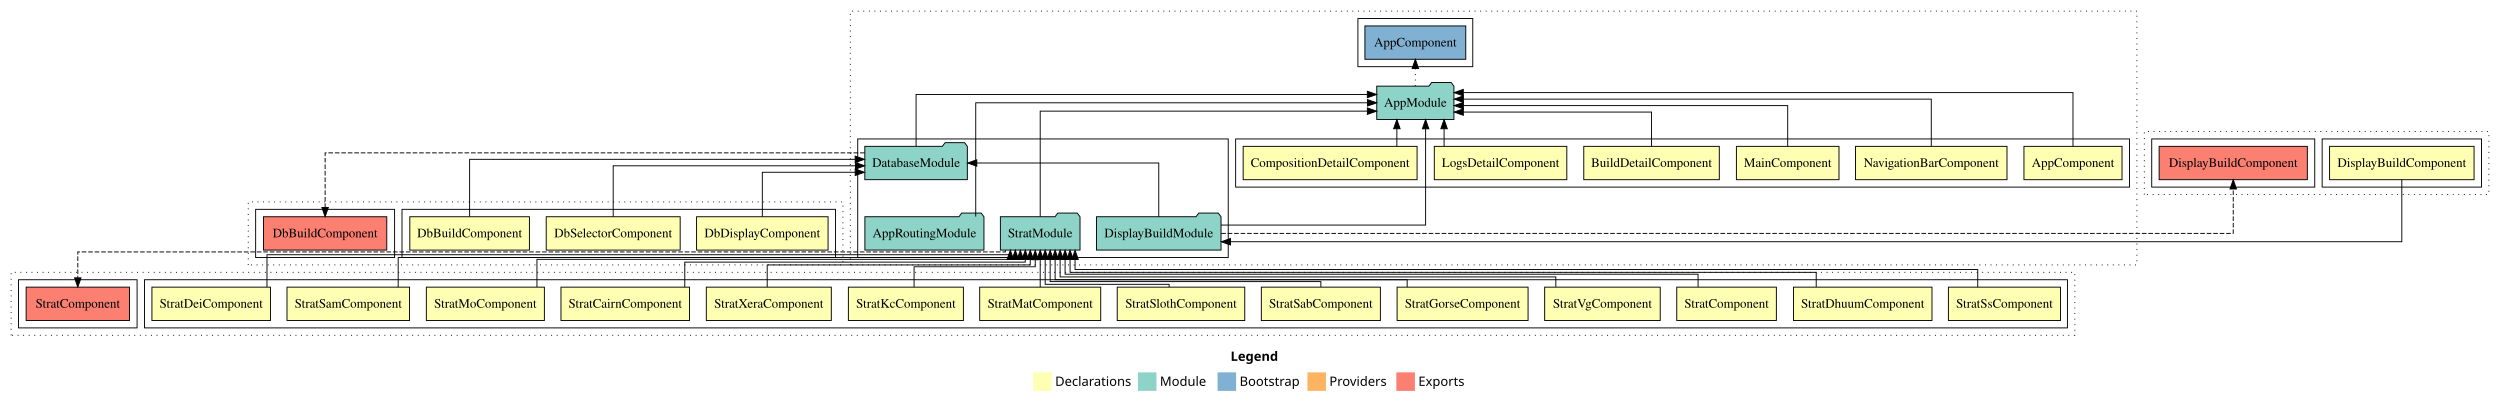
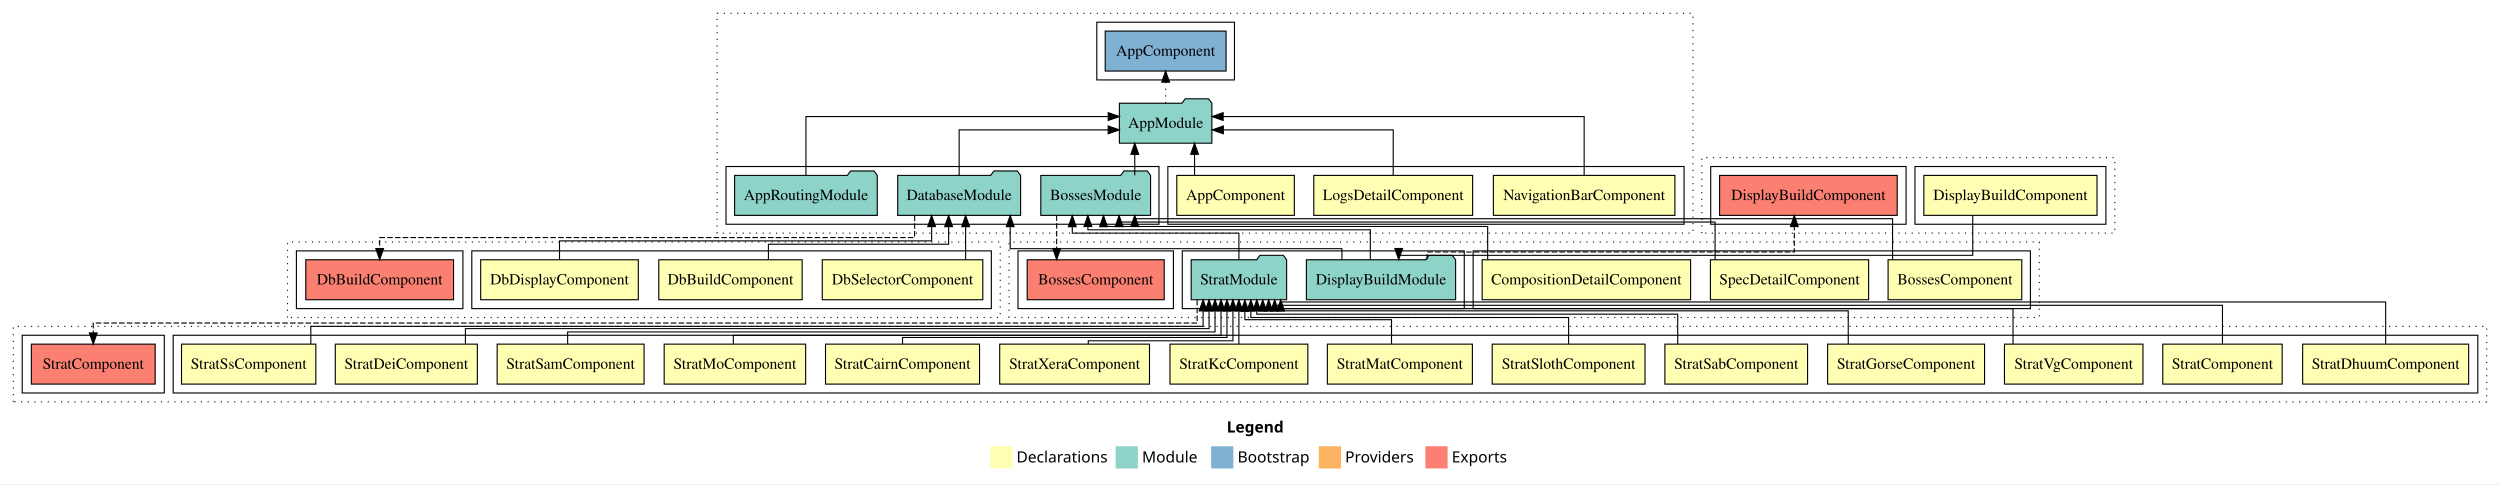
- <svg xmlns="http://www.w3.org/2000/svg" width="2699pt" height="436pt" viewBox="0.00 0.00 2699.00 436.00">
+ <svg xmlns="http://www.w3.org/2000/svg" width="2252pt" height="436pt" viewBox="0.00 0.00 2252.00 436.00">
  <g id="graph0" class="graph" transform="scale(1 1) rotate(0) translate(4 432)">
-     <polygon fill="#ffffff" stroke="transparent" points="-4,4 -4,-432 2695,-432 2695,4 -4,4" />
-     <text text-anchor="start" x="1324.509" y="-42.4" font-family="sans-serif" font-weight="bold" font-size="14.00" fill="#000000">Legend</text>
-     <polygon fill="#ffffb3" stroke="transparent" points="1111.5,-10 1111.5,-30 1131.5,-30 1131.5,-10 1111.5,-10" />
-     <text text-anchor="start" x="1135.129" y="-15.4" font-family="sans-serif" font-size="14.00" fill="#000000">  Declarations</text>
-     <polygon fill="#8dd3c7" stroke="transparent" points="1224.5,-10 1224.5,-30 1244.5,-30 1244.5,-10 1224.5,-10" />
-     <text text-anchor="start" x="1248.225" y="-15.4" font-family="sans-serif" font-size="14.00" fill="#000000">  Module</text>
-     <polygon fill="#80b1d3" stroke="transparent" points="1310.5,-10 1310.5,-30 1330.5,-30 1330.5,-10 1310.5,-10" />
-     <text text-anchor="start" x="1334.281" y="-15.4" font-family="sans-serif" font-size="14.00" fill="#000000">  Bootstrap</text>
-     <polygon fill="#fdb462" stroke="transparent" points="1407.5,-10 1407.5,-30 1427.5,-30 1427.5,-10 1407.5,-10" />
-     <text text-anchor="start" x="1431.173" y="-15.4" font-family="sans-serif" font-size="14.00" fill="#000000">  Providers</text>
-     <polygon fill="#fb8072" stroke="transparent" points="1503.5,-10 1503.5,-30 1523.5,-30 1523.5,-10 1503.5,-10" />
-     <text text-anchor="start" x="1527.226" y="-15.4" font-family="sans-serif" font-size="14.00" fill="#000000">  Exports</text>
+     <polygon fill="#ffffff" stroke="transparent" points="-4,4 -4,-432 2248,-432 2248,4 -4,4" />
+     <text text-anchor="start" x="1101.009" y="-42.4" font-family="sans-serif" font-weight="bold" font-size="14.00" fill="#000000">Legend</text>
+     <polygon fill="#ffffb3" stroke="transparent" points="888,-10 888,-30 908,-30 908,-10 888,-10" />
+     <text text-anchor="start" x="911.629" y="-15.4" font-family="sans-serif" font-size="14.00" fill="#000000">  Declarations</text>
+     <polygon fill="#8dd3c7" stroke="transparent" points="1001,-10 1001,-30 1021,-30 1021,-10 1001,-10" />
+     <text text-anchor="start" x="1024.725" y="-15.4" font-family="sans-serif" font-size="14.00" fill="#000000">  Module</text>
+     <polygon fill="#80b1d3" stroke="transparent" points="1087,-10 1087,-30 1107,-30 1107,-10 1087,-10" />
+     <text text-anchor="start" x="1110.781" y="-15.4" font-family="sans-serif" font-size="14.00" fill="#000000">  Bootstrap</text>
+     <polygon fill="#fdb462" stroke="transparent" points="1184,-10 1184,-30 1204,-30 1204,-10 1184,-10" />
+     <text text-anchor="start" x="1207.673" y="-15.4" font-family="sans-serif" font-size="14.00" fill="#000000">  Providers</text>
+     <polygon fill="#fb8072" stroke="transparent" points="1280,-10 1280,-30 1300,-30 1300,-10 1280,-10" />
+     <text text-anchor="start" x="1303.726" y="-15.4" font-family="sans-serif" font-size="14.00" fill="#000000">  Exports</text>
    <g id="clust1" class="cluster">
-       <polygon fill="none" stroke="#000000" stroke-dasharray="1,5" points="914,-146 914,-420 2303,-420 2303,-146 914,-146" />
+       <polygon fill="none" stroke="#000000" stroke-dasharray="1,5" points="642,-222 642,-420 1521,-420 1521,-222 642,-222" />
    </g>
    <g id="clust2" class="cluster">
-       <polygon fill="none" stroke="#000000" points="1330,-230 1330,-282 2295,-282 2295,-230 1330,-230" />
-     </g>
-     <g id="clust9" class="cluster">
-       <polygon fill="none" stroke="#000000" points="922,-154 922,-282 1322,-282 1322,-154 922,-154" />
-     </g>
-     <g id="clust11" class="cluster">
-       <polygon fill="none" stroke="#000000" points="1462,-360 1462,-412 1586,-412 1586,-360 1462,-360" />
-     </g>
-     <g id="clust19" class="cluster">
-       <polygon fill="none" stroke="#000000" stroke-dasharray="1,5" points="264,-146 264,-214 906,-214 906,-146 264,-146" />
-     </g>
-     <g id="clust20" class="cluster">
-       <polygon fill="none" stroke="#000000" points="430,-154 430,-206 898,-206 898,-154 430,-154" />
+       <polygon fill="none" stroke="#000000" points="1048,-230 1048,-282 1513,-282 1513,-230 1048,-230" />
+     </g>
+     <g id="clust6" class="cluster">
+       <polygon fill="none" stroke="#000000" points="650,-230 650,-282 1040,-282 1040,-230 650,-230" />
+     </g>
+     <g id="clust8" class="cluster">
+       <polygon fill="none" stroke="#000000" points="984,-360 984,-412 1108,-412 1108,-360 984,-360" />
+     </g>
+     <g id="clust16" class="cluster">
+       <polygon fill="none" stroke="#000000" stroke-dasharray="1,5" points="905,-146 905,-214 1833,-214 1833,-146 905,-146" />
+     </g>
+     <g id="clust17" class="cluster">
+       <polygon fill="none" stroke="#000000" points="1323,-154 1323,-206 1825,-206 1825,-154 1323,-154" />
+     </g>
+     <g id="clust21" class="cluster">
+       <polygon fill="none" stroke="#000000" points="1061,-154 1061,-206 1315,-206 1315,-154 1061,-154" />
+     </g>
+     <g id="clust22" class="cluster">
+       <polygon fill="none" stroke="#000000" points="913,-154 913,-206 1053,-206 1053,-154 913,-154" />
    </g>
    <g id="clust25" class="cluster">
-       <polygon fill="none" stroke="#000000" points="272,-154 272,-206 422,-206 422,-154 272,-154" />
-     </g>
-     <g id="clust28" class="cluster">
-       <polygon fill="none" stroke="#000000" stroke-dasharray="1,5" points="2311,-222 2311,-290 2683,-290 2683,-222 2311,-222" />
-     </g>
-     <g id="clust29" class="cluster">
-       <polygon fill="none" stroke="#000000" points="2503,-230 2503,-282 2675,-282 2675,-230 2503,-230" />
-     </g>
-     <g id="clust32" class="cluster">
-       <polygon fill="none" stroke="#000000" points="2319,-230 2319,-282 2495,-282 2495,-230 2319,-230" />
+       <polygon fill="none" stroke="#000000" stroke-dasharray="1,5" points="255,-146 255,-214 897,-214 897,-146 255,-146" />
+     </g>
+     <g id="clust26" class="cluster">
+       <polygon fill="none" stroke="#000000" points="421,-154 421,-206 889,-206 889,-154 421,-154" />
+     </g>
+     <g id="clust31" class="cluster">
+       <polygon fill="none" stroke="#000000" points="263,-154 263,-206 413,-206 413,-154 263,-154" />
+     </g>
+     <g id="clust34" class="cluster">
+       <polygon fill="none" stroke="#000000" stroke-dasharray="1,5" points="1529,-222 1529,-290 1901,-290 1901,-222 1529,-222" />
    </g>
    <g id="clust35" class="cluster">
+       <polygon fill="none" stroke="#000000" points="1721,-230 1721,-282 1893,-282 1893,-230 1721,-230" />
+     </g>
+     <g id="clust38" class="cluster">
+       <polygon fill="none" stroke="#000000" points="1537,-230 1537,-282 1713,-282 1713,-230 1537,-230" />
+     </g>
+     <g id="clust41" class="cluster">
      <polygon fill="none" stroke="#000000" stroke-dasharray="1,5" points="8,-70 8,-138 2236,-138 2236,-70 8,-70" />
    </g>
-     <g id="clust36" class="cluster">
+     <g id="clust42" class="cluster">
      <polygon fill="none" stroke="#000000" points="152,-78 152,-130 2228,-130 2228,-78 152,-78" />
    </g>
-     <g id="clust52" class="cluster">
+     <g id="clust58" class="cluster">
      <polygon fill="none" stroke="#000000" points="16,-78 16,-130 144,-130 144,-78 16,-78" />
    </g>
    <g id="node1" class="node">
-       <polygon fill="#ffffb3" stroke="#000000" points="2286.94,-274 2181.06,-274 2181.06,-238 2286.94,-238 2286.94,-274" />
-       <text text-anchor="middle" x="2234" y="-251.8" font-family="Times,serif" font-size="14.00" fill="#000000">AppComponent</text>
+       <polygon fill="#ffffb3" stroke="#000000" points="1161.94,-274 1056.06,-274 1056.06,-238 1161.94,-238 1161.94,-274" />
+       <text text-anchor="middle" x="1109" y="-251.8" font-family="Times,serif" font-size="14.00" fill="#000000">AppComponent</text>
+     </g>
+     <g id="node4" class="node">
+       <polygon fill="#8dd3c7" stroke="#000000" points="1087.657,-339 1084.657,-343 1063.657,-343 1060.657,-339 1004.343,-339 1004.343,-303 1087.657,-303 1087.657,-339" />
+       <text text-anchor="middle" x="1046" y="-316.8" font-family="Times,serif" font-size="14.00" fill="#000000">AppModule</text>
+     </g>
+     <g id="edge1" class="edge">
+       <path fill="none" stroke="#000000" d="M1072.054,-274.106C1072.054,-274.106 1072.054,-292.991 1072.054,-292.991" />
+       <polygon fill="#000000" stroke="#000000" points="1068.554,-292.991 1072.054,-302.991 1075.554,-292.991 1068.554,-292.991" />
+     </g>
+     <g id="node2" class="node">
+       <polygon fill="#ffffb3" stroke="#000000" points="1504.752,-274 1341.248,-274 1341.248,-238 1504.752,-238 1504.752,-274" />
+       <text text-anchor="middle" x="1423" y="-251.8" font-family="Times,serif" font-size="14.00" fill="#000000">NavigationBarComponent</text>
+     </g>
+     <g id="edge2" class="edge">
+       <path fill="none" stroke="#000000" d="M1423,-274.284C1423,-295.321 1423,-327 1423,-327 1423,-327 1097.786,-327 1097.786,-327" />
+       <polygon fill="#000000" stroke="#000000" points="1097.786,-323.5 1087.786,-327 1097.786,-330.5 1097.786,-323.5" />
+     </g>
+     <g id="node3" class="node">
+       <polygon fill="#ffffb3" stroke="#000000" points="1322.538,-274 1179.462,-274 1179.462,-238 1322.538,-238 1322.538,-274" />
+       <text text-anchor="middle" x="1251" y="-251.8" font-family="Times,serif" font-size="14.00" fill="#000000">LogsDetailComponent</text>
+     </g>
+     <g id="edge3" class="edge">
+       <path fill="none" stroke="#000000" d="M1251,-274.022C1251,-291.373 1251,-315 1251,-315 1251,-315 1097.979,-315 1097.979,-315" />
+       <polygon fill="#000000" stroke="#000000" points="1097.979,-311.5 1087.979,-315 1097.979,-318.5 1097.979,-311.5" />
+     </g>
+     <g id="node8" class="node">
+       <polygon fill="#80b1d3" stroke="#000000" points="1100.439,-404 991.561,-404 991.561,-368 1100.439,-368 1100.439,-404" />
+       <text text-anchor="middle" x="1046" y="-381.8" font-family="Times,serif" font-size="14.00" fill="#000000">AppComponent </text>
+     </g>
+     <g id="edge7" class="edge">
+       <path fill="none" stroke="#000000" stroke-dasharray="1,5" d="M1046,-339.106C1046,-339.106 1046,-357.991 1046,-357.991" />
+       <polygon fill="#000000" stroke="#000000" points="1042.5,-357.991 1046,-367.991 1049.5,-357.991 1042.5,-357.991" />
+     </g>
+     <g id="node5" class="node">
+       <polygon fill="#8dd3c7" stroke="#000000" points="786.274,-274 783.274,-278 762.274,-278 759.274,-274 657.726,-274 657.726,-238 786.274,-238 786.274,-274" />
+       <text text-anchor="middle" x="722" y="-251.8" font-family="Times,serif" font-size="14.00" fill="#000000">AppRoutingModule</text>
+     </g>
+     <g id="edge4" class="edge">
+       <path fill="none" stroke="#000000" d="M722,-274.284C722,-295.321 722,-327 722,-327 722,-327 994.306,-327 994.306,-327" />
+       <polygon fill="#000000" stroke="#000000" points="994.306,-330.5 1004.306,-327 994.306,-323.5 994.306,-330.5" />
+     </g>
+     <g id="node6" class="node">
+       <polygon fill="#8dd3c7" stroke="#000000" points="915.35,-274 912.35,-278 891.35,-278 888.35,-274 804.65,-274 804.65,-238 915.35,-238 915.35,-274" />
+       <text text-anchor="middle" x="860" y="-251.8" font-family="Times,serif" font-size="14.00" fill="#000000">DatabaseModule</text>
+     </g>
+     <g id="edge5" class="edge">
+       <path fill="none" stroke="#000000" d="M860,-274.022C860,-291.373 860,-315 860,-315 860,-315 994.258,-315 994.258,-315" />
+       <polygon fill="#000000" stroke="#000000" points="994.258,-318.5 1004.258,-315 994.258,-311.5 994.258,-318.5" />
+     </g>
+     <g id="node18" class="node">
+       <polygon fill="#fb8072" stroke="#000000" points="404.557,-198 271.443,-198 271.443,-162 404.557,-162 404.557,-198" />
+       <text text-anchor="middle" x="338" y="-175.8" font-family="Times,serif" font-size="14.00" fill="#000000">DbBuildComponent </text>
+     </g>
+     <g id="edge18" class="edge">
+       <path fill="none" stroke="#000000" stroke-dasharray="5,2" d="M819.891,-237.89C819.891,-228.103 819.891,-218 819.891,-218 819.891,-218 338,-218 338,-218 338,-218 338,-208.11 338,-208.11" />
+       <polygon fill="#000000" stroke="#000000" points="341.5,-208.11 338,-198.11 334.5,-208.11 341.5,-208.11" />
    </g>
    <g id="node7" class="node">
-       <polygon fill="#8dd3c7" stroke="#000000" points="1565.657,-339 1562.657,-343 1541.657,-343 1538.657,-339 1482.343,-339 1482.343,-303 1565.657,-303 1565.657,-339" />
-       <text text-anchor="middle" x="1524" y="-316.8" font-family="Times,serif" font-size="14.00" fill="#000000">AppModule</text>
-     </g>
-     <g id="edge1" class="edge">
-       <path fill="none" stroke="#000000" d="M2234,-274.011C2234,-296.485 2234,-332 2234,-332 2234,-332 1575.763,-332 1575.763,-332" />
-       <polygon fill="#000000" stroke="#000000" points="1575.763,-328.5 1565.763,-332 1575.763,-335.5 1575.763,-328.5" />
-     </g>
-     <g id="node2" class="node">
-       <polygon fill="#ffffb3" stroke="#000000" points="2162.752,-274 1999.248,-274 1999.248,-238 2162.752,-238 2162.752,-274" />
-       <text text-anchor="middle" x="2081" y="-251.8" font-family="Times,serif" font-size="14.00" fill="#000000">NavigationBarComponent</text>
-     </g>
-     <g id="edge2" class="edge">
-       <path fill="none" stroke="#000000" d="M2081,-274.129C2081,-294.572 2081,-325 2081,-325 2081,-325 1575.866,-325 1575.866,-325" />
-       <polygon fill="#000000" stroke="#000000" points="1575.866,-321.5 1565.866,-325 1575.866,-328.5 1575.866,-321.5" />
-     </g>
-     <g id="node3" class="node">
-       <polygon fill="#ffffb3" stroke="#000000" points="1981.382,-274 1870.618,-274 1870.618,-238 1981.382,-238 1981.382,-274" />
-       <text text-anchor="middle" x="1926" y="-251.8" font-family="Times,serif" font-size="14.00" fill="#000000">MainComponent</text>
-     </g>
-     <g id="edge3" class="edge">
-       <path fill="none" stroke="#000000" d="M1926,-274.267C1926,-292.555 1926,-318 1926,-318 1926,-318 1575.883,-318 1575.883,-318" />
-       <polygon fill="#000000" stroke="#000000" points="1575.883,-314.5 1565.883,-318 1575.883,-321.5 1575.883,-314.5" />
-     </g>
-     <g id="node4" class="node">
-       <polygon fill="#ffffb3" stroke="#000000" points="1852.158,-274 1705.842,-274 1705.842,-238 1852.158,-238 1852.158,-274" />
-       <text text-anchor="middle" x="1779" y="-251.8" font-family="Times,serif" font-size="14.00" fill="#000000">BuildDetailComponent</text>
-     </g>
-     <g id="edge4" class="edge">
-       <path fill="none" stroke="#000000" d="M1779,-274.009C1779,-290.049 1779,-311 1779,-311 1779,-311 1575.822,-311 1575.822,-311" />
-       <polygon fill="#000000" stroke="#000000" points="1575.823,-307.5 1565.822,-311 1575.822,-314.5 1575.823,-307.5" />
-     </g>
-     <g id="node5" class="node">
-       <polygon fill="#ffffb3" stroke="#000000" points="1687.538,-274 1544.462,-274 1544.462,-238 1687.538,-238 1687.538,-274" />
-       <text text-anchor="middle" x="1616" y="-251.8" font-family="Times,serif" font-size="14.00" fill="#000000">LogsDetailComponent</text>
-     </g>
-     <g id="edge5" class="edge">
-       <path fill="none" stroke="#000000" d="M1555.03,-274.106C1555.03,-274.106 1555.03,-292.991 1555.03,-292.991" />
-       <polygon fill="#000000" stroke="#000000" points="1551.53,-292.991 1555.03,-302.991 1558.53,-292.991 1551.53,-292.991" />
-     </g>
-     <g id="node6" class="node">
-       <polygon fill="#ffffb3" stroke="#000000" points="1525.884,-274 1338.116,-274 1338.116,-238 1525.884,-238 1525.884,-274" />
-       <text text-anchor="middle" x="1432" y="-251.8" font-family="Times,serif" font-size="14.00" fill="#000000">CompositionDetailComponent</text>
+       <polygon fill="#8dd3c7" stroke="#000000" points="1032.436,-274 1029.436,-278 1008.436,-278 1005.436,-274 933.564,-274 933.564,-238 1032.436,-238 1032.436,-274" />
+       <text text-anchor="middle" x="983" y="-251.8" font-family="Times,serif" font-size="14.00" fill="#000000">BossesModule</text>
    </g>
    <g id="edge6" class="edge">
-       <path fill="none" stroke="#000000" d="M1504.057,-274.106C1504.057,-274.106 1504.057,-292.991 1504.057,-292.991" />
-       <polygon fill="#000000" stroke="#000000" points="1500.557,-292.991 1504.057,-302.991 1507.557,-292.991 1500.557,-292.991" />
+       <path fill="none" stroke="#000000" d="M1018.195,-274.106C1018.195,-274.106 1018.195,-292.991 1018.195,-292.991" />
+       <polygon fill="#000000" stroke="#000000" points="1014.695,-292.991 1018.195,-302.991 1021.695,-292.991 1014.695,-292.991" />
+     </g>
+     <g id="node14" class="node">
+       <polygon fill="#fb8072" stroke="#000000" points="1044.718,-198 921.282,-198 921.282,-162 1044.718,-162 1044.718,-198" />
+       <text text-anchor="middle" x="983" y="-175.8" font-family="Times,serif" font-size="14.00" fill="#000000">BossesComponent </text>
+     </g>
+     <g id="edge13" class="edge">
+       <path fill="none" stroke="#000000" stroke-dasharray="5,2" d="M947.845,-237.989C947.845,-237.989 947.845,-208.145 947.845,-208.145" />
+       <polygon fill="#000000" stroke="#000000" points="951.345,-208.145 947.845,-198.145 944.345,-208.145 951.345,-208.145" />
+     </g>
+     <g id="node9" class="node">
+       <polygon fill="#ffffb3" stroke="#000000" points="1679.252,-198 1536.748,-198 1536.748,-162 1679.252,-162 1679.252,-198" />
+       <text text-anchor="middle" x="1608" y="-175.8" font-family="Times,serif" font-size="14.00" fill="#000000">SpecDetailComponent</text>
+     </g>
+     <g id="edge8" class="edge">
+       <path fill="none" stroke="#000000" d="M1540.938,-198.187C1540.938,-213.182 1540.938,-232 1540.938,-232 1540.938,-232 1004.093,-232 1004.093,-232 1004.093,-232 1004.093,-232.581 1004.093,-232.581" />
+       <polygon fill="#000000" stroke="#000000" points="1000.593,-227.81 1004.093,-237.81 1007.593,-227.81 1000.593,-227.81" />
+     </g>
+     <g id="node10" class="node">
+       <polygon fill="#ffffb3" stroke="#000000" points="1518.884,-198 1331.116,-198 1331.116,-162 1518.884,-162 1518.884,-198" />
+       <text text-anchor="middle" x="1425" y="-175.8" font-family="Times,serif" font-size="14.00" fill="#000000">CompositionDetailComponent</text>
+     </g>
+     <g id="edge9" class="edge">
+       <path fill="none" stroke="#000000" d="M1336.091,-198.147C1336.091,-211.739 1336.091,-228 1336.091,-228 1336.091,-228 990.031,-228 990.031,-228 990.031,-228 990.031,-228.979 990.031,-228.979" />
+       <polygon fill="#000000" stroke="#000000" points="986.531,-227.793 990.031,-237.793 993.531,-227.793 986.531,-227.793" />
+     </g>
+     <g id="node11" class="node">
+       <polygon fill="#ffffb3" stroke="#000000" points="1817.218,-198 1696.782,-198 1696.782,-162 1817.218,-162 1817.218,-198" />
+       <text text-anchor="middle" x="1757" y="-175.8" font-family="Times,serif" font-size="14.00" fill="#000000">BossesComponent</text>
+     </g>
+     <g id="edge10" class="edge">
+       <path fill="none" stroke="#000000" d="M1700.82,-198.009C1700.82,-214.049 1700.82,-235 1700.82,-235 1700.82,-235 1018.155,-235 1018.155,-235 1018.155,-235 1018.155,-235.292 1018.155,-235.292" />
+       <polygon fill="#000000" stroke="#000000" points="1014.656,-227.92 1018.155,-237.92 1021.656,-227.92 1014.656,-227.92" />
    </g>
    <g id="node12" class="node">
-       <polygon fill="#80b1d3" stroke="#000000" points="1578.439,-404 1469.561,-404 1469.561,-368 1578.439,-368 1578.439,-404" />
-       <text text-anchor="middle" x="1524" y="-381.8" font-family="Times,serif" font-size="14.00" fill="#000000">AppComponent </text>
+       <polygon fill="#8dd3c7" stroke="#000000" points="1307.215,-198 1304.215,-202 1283.215,-202 1280.215,-198 1172.785,-198 1172.785,-162 1307.215,-162 1307.215,-198" />
+       <text text-anchor="middle" x="1240" y="-175.8" font-family="Times,serif" font-size="14.00" fill="#000000">DisplayBuildModule</text>
+     </g>
+     <g id="edge17" class="edge">
+       <path fill="none" stroke="#000000" d="M1204.807,-198.207C1204.807,-203.555 1204.807,-208 1204.807,-208 1204.807,-208 905.971,-208 905.971,-208 905.971,-208 905.971,-227.853 905.971,-227.853" />
+       <polygon fill="#000000" stroke="#000000" points="902.471,-227.853 905.971,-237.853 909.471,-227.853 902.471,-227.853" />
    </g>
    <g id="edge11" class="edge">
-       <path fill="none" stroke="#000000" stroke-dasharray="1,5" d="M1524,-339.106C1524,-339.106 1524,-357.991 1524,-357.991" />
-       <polygon fill="#000000" stroke="#000000" points="1520.5,-357.991 1524,-367.991 1527.5,-357.991 1520.5,-357.991" />
-     </g>
-     <g id="node8" class="node">
-       <polygon fill="#8dd3c7" stroke="#000000" points="1058.274,-198 1055.274,-202 1034.274,-202 1031.274,-198 929.726,-198 929.726,-162 1058.274,-162 1058.274,-198" />
-       <text text-anchor="middle" x="994" y="-175.8" font-family="Times,serif" font-size="14.00" fill="#000000">AppRoutingModule</text>
-     </g>
-     <g id="edge7" class="edge">
-       <path fill="none" stroke="#000000" d="M1049.406,-198.145C1049.406,-236.226 1049.406,-321 1049.406,-321 1049.406,-321 1472.299,-321 1472.299,-321" />
-       <polygon fill="#000000" stroke="#000000" points="1472.299,-324.5 1482.299,-321 1472.299,-317.5 1472.299,-324.5" />
-     </g>
-     <g id="node9" class="node">
-       <polygon fill="#8dd3c7" stroke="#000000" points="1161.989,-198 1158.989,-202 1137.989,-202 1134.989,-198 1076.011,-198 1076.011,-162 1161.989,-162 1161.989,-198" />
-       <text text-anchor="middle" x="1119" y="-175.8" font-family="Times,serif" font-size="14.00" fill="#000000">StratModule</text>
-     </g>
-     <g id="edge8" class="edge">
-       <path fill="none" stroke="#000000" d="M1119,-198.077C1119,-234.229 1119,-312 1119,-312 1119,-312 1472.183,-312 1472.183,-312" />
-       <polygon fill="#000000" stroke="#000000" points="1472.183,-315.5 1482.183,-312 1472.183,-308.5 1472.183,-315.5" />
-     </g>
-     <g id="node33" class="node">
+       <path fill="none" stroke="#000000" d="M1230.382,-198.044C1230.382,-210.563 1230.382,-225 1230.382,-225 1230.382,-225 975.969,-225 975.969,-225 975.969,-225 975.969,-227.967 975.969,-227.967" />
+       <polygon fill="#000000" stroke="#000000" points="972.469,-227.967 975.969,-237.967 979.469,-227.967 972.469,-227.967" />
+     </g>
+     <g id="node20" class="node">
+       <polygon fill="#fb8072" stroke="#000000" points="1704.998,-274 1545.002,-274 1545.002,-238 1704.998,-238 1704.998,-274" />
+       <text text-anchor="middle" x="1625" y="-251.8" font-family="Times,serif" font-size="14.00" fill="#000000">DisplayBuildComponent </text>
+     </g>
+     <g id="edge20" class="edge">
+       <path fill="none" stroke="#000000" stroke-dasharray="5,2" d="M1281.532,-198.169C1281.532,-202.046 1281.532,-205 1281.532,-205 1281.532,-205 1612.314,-205 1612.314,-205 1612.314,-205 1612.314,-227.876 1612.314,-227.876" />
+       <polygon fill="#000000" stroke="#000000" points="1608.814,-227.876 1612.314,-237.876 1615.814,-227.876 1608.814,-227.876" />
+     </g>
+     <g id="node13" class="node">
+       <polygon fill="#8dd3c7" stroke="#000000" points="1154.989,-198 1151.989,-202 1130.989,-202 1127.989,-198 1069.011,-198 1069.011,-162 1154.989,-162 1154.989,-198" />
+       <text text-anchor="middle" x="1112" y="-175.8" font-family="Times,serif" font-size="14.00" fill="#000000">StratModule</text>
+     </g>
+     <g id="edge12" class="edge">
+       <path fill="none" stroke="#000000" d="M1112,-198.055C1112,-209.439 1112,-222 1112,-222 1112,-222 961.907,-222 961.907,-222 961.907,-222 961.907,-227.806 961.907,-227.806" />
+       <polygon fill="#000000" stroke="#000000" points="958.407,-227.805 961.907,-237.806 965.407,-227.806 958.407,-227.805" />
+     </g>
+     <g id="node35" class="node">
      <polygon fill="#fb8072" stroke="#000000" points="135.772,-122 24.228,-122 24.228,-86 135.772,-86 135.772,-122" />
      <text text-anchor="middle" x="80" y="-99.8" font-family="Times,serif" font-size="14.00" fill="#000000">StratComponent </text>
    </g>
+     <g id="edge35" class="edge">
+       <path fill="none" stroke="#000000" stroke-dasharray="5,2" d="M1074.38,-161.87C1074.38,-151.685 1074.38,-141 1074.38,-141 1074.38,-141 80,-141 80,-141 80,-141 80,-132.066 80,-132.066" />
+       <polygon fill="#000000" stroke="#000000" points="83.5,-132.066 80,-122.066 76.5,-132.066 83.5,-132.066" />
+     </g>
+     <g id="node15" class="node">
+       <polygon fill="#ffffb3" stroke="#000000" points="718.558,-198 589.442,-198 589.442,-162 718.558,-162 718.558,-198" />
+       <text text-anchor="middle" x="654" y="-175.8" font-family="Times,serif" font-size="14.00" fill="#000000">DbBuildComponent</text>
+     </g>
+     <g id="edge14" class="edge">
+       <path fill="none" stroke="#000000" d="M688.196,-198.243C688.196,-205.43 688.196,-212 688.196,-212 688.196,-212 850.522,-212 850.522,-212 850.522,-212 850.522,-227.85 850.522,-227.85" />
+       <polygon fill="#000000" stroke="#000000" points="847.022,-227.849 850.522,-237.85 854.022,-227.85 847.022,-227.849" />
+     </g>
+     <g id="node16" class="node">
+       <polygon fill="#ffffb3" stroke="#000000" points="570.986,-198 429.014,-198 429.014,-162 570.986,-162 570.986,-198" />
+       <text text-anchor="middle" x="500" y="-175.8" font-family="Times,serif" font-size="14.00" fill="#000000">DbDisplayComponent</text>
+     </g>
+     <g id="edge15" class="edge">
+       <path fill="none" stroke="#000000" d="M500,-198.32C500,-206.788 500,-215 500,-215 500,-215 835.206,-215 835.206,-215 835.206,-215 835.206,-227.898 835.206,-227.898" />
+       <polygon fill="#000000" stroke="#000000" points="831.707,-227.897 835.206,-237.898 838.707,-227.898 831.707,-227.897" />
+     </g>
+     <g id="node17" class="node">
+       <polygon fill="#ffffb3" stroke="#000000" points="881.308,-198 736.692,-198 736.692,-162 881.308,-162 881.308,-198" />
+       <text text-anchor="middle" x="809" y="-175.8" font-family="Times,serif" font-size="14.00" fill="#000000">DbSelectorComponent</text>
+     </g>
+     <g id="edge16" class="edge">
+       <path fill="none" stroke="#000000" d="M865.838,-198.011C865.838,-198.011 865.838,-227.855 865.838,-227.855" />
+       <polygon fill="#000000" stroke="#000000" points="862.338,-227.855 865.838,-237.855 869.338,-227.855 862.338,-227.855" />
+     </g>
+     <g id="node19" class="node">
+       <polygon fill="#ffffb3" stroke="#000000" points="1884.997,-274 1729.003,-274 1729.003,-238 1884.997,-238 1884.997,-274" />
+       <text text-anchor="middle" x="1807" y="-251.8" font-family="Times,serif" font-size="14.00" fill="#000000">DisplayBuildComponent</text>
+     </g>
+     <g id="edge19" class="edge">
+       <path fill="none" stroke="#000000" d="M1773.055,-237.718C1773.055,-222.052 1773.055,-202 1773.055,-202 1773.055,-202 1255.957,-202 1255.957,-202 1255.957,-202 1255.957,-201.617 1255.957,-201.617" />
+       <polygon fill="#000000" stroke="#000000" points="1259.457,-208.168 1255.957,-198.168 1252.457,-208.168 1259.457,-208.168" />
+     </g>
+     <g id="node21" class="node">
+       <polygon fill="#ffffb3" stroke="#000000" points="2051.772,-122 1944.228,-122 1944.228,-86 2051.772,-86 2051.772,-122" />
+       <text text-anchor="middle" x="1998" y="-99.8" font-family="Times,serif" font-size="14.00" fill="#000000">StratComponent</text>
+     </g>
+     <g id="edge21" class="edge">
+       <path fill="none" stroke="#000000" d="M1998,-122.24C1998,-137.571 1998,-157 1998,-157 1998,-157 1144.246,-157 1144.246,-157 1144.246,-157 1144.246,-157.488 1144.246,-157.488" />
+       <polygon fill="#000000" stroke="#000000" points="1140.746,-151.878 1144.246,-161.878 1147.746,-151.878 1140.746,-151.878" />
+     </g>
+     <g id="node22" class="node">
+       <polygon fill="#ffffb3" stroke="#000000" points="1926.378,-122 1801.622,-122 1801.622,-86 1926.378,-86 1926.378,-122" />
+       <text text-anchor="middle" x="1864" y="-99.8" font-family="Times,serif" font-size="14.00" fill="#000000">StratVgComponent</text>
+     </g>
+     <g id="edge22" class="edge">
+       <path fill="none" stroke="#000000" d="M1809.335,-122.051C1809.335,-136.373 1809.335,-154 1809.335,-154 1809.335,-154 1138.871,-154 1138.871,-154 1138.871,-154 1138.871,-154.794 1138.871,-154.794" />
+       <polygon fill="#000000" stroke="#000000" points="1135.372,-151.942 1138.871,-161.942 1142.372,-151.942 1135.372,-151.942" />
+     </g>
+     <g id="node23" class="node">
+       <polygon fill="#ffffb3" stroke="#000000" points="1783.698,-122 1642.302,-122 1642.302,-86 1783.698,-86 1783.698,-122" />
+       <text text-anchor="middle" x="1713" y="-99.8" font-family="Times,serif" font-size="14.00" fill="#000000">StratGorseComponent</text>
+     </g>
+     <g id="edge23" class="edge">
+       <path fill="none" stroke="#000000" d="M1660.889,-122.147C1660.889,-135.739 1660.889,-152 1660.889,-152 1660.889,-152 1133.497,-152 1133.497,-152 1133.497,-152 1133.497,-152.979 1133.497,-152.979" />
+       <polygon fill="#000000" stroke="#000000" points="1129.997,-151.793 1133.497,-161.793 1136.997,-151.793 1129.997,-151.793" />
+     </g>
+     <g id="node24" class="node">
+       <polygon fill="#ffffb3" stroke="#000000" points="1624.269,-122 1495.731,-122 1495.731,-86 1624.269,-86 1624.269,-122" />
+       <text text-anchor="middle" x="1560" y="-99.8" font-family="Times,serif" font-size="14.00" fill="#000000">StratSabComponent</text>
+     </g>
+     <g id="edge24" class="edge">
+       <path fill="none" stroke="#000000" d="M1507.279,-122.044C1507.279,-134.563 1507.279,-149 1507.279,-149 1507.279,-149 1128.123,-149 1128.123,-149 1128.123,-149 1128.123,-151.967 1128.123,-151.967" />
+       <polygon fill="#000000" stroke="#000000" points="1124.623,-151.967 1128.123,-161.967 1131.623,-151.967 1124.623,-151.967" />
+     </g>
+     <g id="node25" class="node">
+       <polygon fill="#ffffb3" stroke="#000000" points="1477.836,-122 1340.164,-122 1340.164,-86 1477.836,-86 1477.836,-122" />
+       <text text-anchor="middle" x="1409" y="-99.8" font-family="Times,serif" font-size="14.00" fill="#000000">StratSlothComponent</text>
+     </g>
+     <g id="edge25" class="edge">
+       <path fill="none" stroke="#000000" d="M1409,-122.055C1409,-133.439 1409,-146 1409,-146 1409,-146 1122.749,-146 1122.749,-146 1122.749,-146 1122.749,-151.806 1122.749,-151.806" />
+       <polygon fill="#000000" stroke="#000000" points="1119.249,-151.805 1122.749,-161.806 1126.249,-151.806 1119.249,-151.805" />
+     </g>
+     <g id="node26" class="node">
+       <polygon fill="#ffffb3" stroke="#000000" points="1322.322,-122 1191.678,-122 1191.678,-86 1322.322,-86 1322.322,-122" />
+       <text text-anchor="middle" x="1257" y="-99.8" font-family="Times,serif" font-size="14.00" fill="#000000">StratMatComponent</text>
+     </g>
+     <g id="edge26" class="edge">
+       <path fill="none" stroke="#000000" d="M1249.473,-122.127C1249.473,-132.711 1249.473,-144 1249.473,-144 1249.473,-144 1117.374,-144 1117.374,-144 1117.374,-144 1117.374,-151.578 1117.374,-151.578" />
+       <polygon fill="#000000" stroke="#000000" points="1113.874,-151.578 1117.374,-161.578 1120.874,-151.578 1113.874,-151.578" />
+     </g>
+     <g id="node27" class="node">
+       <polygon fill="#ffffb3" stroke="#000000" points="1174.093,-122 1049.907,-122 1049.907,-86 1174.093,-86 1174.093,-122" />
+       <text text-anchor="middle" x="1112" y="-99.8" font-family="Times,serif" font-size="14.00" fill="#000000">StratKcComponent</text>
+     </g>
+     <g id="edge27" class="edge">
+       <path fill="none" stroke="#000000" d="M1112,-122.011C1112,-122.011 1112,-151.855 1112,-151.855" />
+       <polygon fill="#000000" stroke="#000000" points="1108.5,-151.855 1112,-161.855 1115.5,-151.855 1108.5,-151.855" />
+     </g>
+     <g id="node28" class="node">
+       <polygon fill="#ffffb3" stroke="#000000" points="1031.468,-122 896.532,-122 896.532,-86 1031.468,-86 1031.468,-122" />
+       <text text-anchor="middle" x="964" y="-99.8" font-family="Times,serif" font-size="14.00" fill="#000000">StratXeraComponent</text>
+     </g>
+     <g id="edge28" class="edge">
+       <path fill="none" stroke="#000000" d="M976.313,-122.08C976.313,-123.846 976.313,-125 976.313,-125 976.313,-125 1106.626,-125 1106.626,-125 1106.626,-125 1106.626,-151.991 1106.626,-151.991" />
+       <polygon fill="#000000" stroke="#000000" points="1103.126,-151.991 1106.626,-161.991 1110.126,-151.991 1103.126,-151.991" />
+     </g>
+     <g id="node29" class="node">
+       <polygon fill="#ffffb3" stroke="#000000" points="878.374,-122 739.626,-122 739.626,-86 878.374,-86 878.374,-122" />
+       <text text-anchor="middle" x="809" y="-99.8" font-family="Times,serif" font-size="14.00" fill="#000000">StratCairnComponent</text>
+     </g>
+     <g id="edge29" class="edge">
+       <path fill="none" stroke="#000000" d="M809,-122.19C809,-125.538 809,-128 809,-128 809,-128 1101.251,-128 1101.251,-128 1101.251,-128 1101.251,-151.813 1101.251,-151.813" />
+       <polygon fill="#000000" stroke="#000000" points="1097.752,-151.813 1101.251,-161.813 1104.752,-151.813 1097.752,-151.813" />
+     </g>
+     <g id="node30" class="node">
+       <polygon fill="#ffffb3" stroke="#000000" points="721.716,-122 594.284,-122 594.284,-86 721.716,-86 721.716,-122" />
+       <text text-anchor="middle" x="658" y="-99.8" font-family="Times,serif" font-size="14.00" fill="#000000">StratMoComponent</text>
+     </g>
+     <g id="edge30" class="edge">
+       <path fill="none" stroke="#000000" d="M656.585,-122.058C656.585,-126.495 656.585,-130 656.585,-130 656.585,-130 1095.877,-130 1095.877,-130 1095.877,-130 1095.877,-151.949 1095.877,-151.949" />
+       <polygon fill="#000000" stroke="#000000" points="1092.377,-151.949 1095.877,-161.949 1099.377,-151.949 1092.377,-151.949" />
+     </g>
+     <g id="node31" class="node">
+       <polygon fill="#ffffb3" stroke="#000000" points="576.16,-122 443.84,-122 443.84,-86 576.16,-86 576.16,-122" />
+       <text text-anchor="middle" x="510" y="-99.8" font-family="Times,serif" font-size="14.00" fill="#000000">StratSamComponent</text>
+     </g>
+     <g id="edge31" class="edge">
+       <path fill="none" stroke="#000000" d="M507.332,-122.201C507.332,-128.028 507.332,-133 507.332,-133 507.332,-133 1090.503,-133 1090.503,-133 1090.503,-133 1090.503,-151.963 1090.503,-151.963" />
+       <polygon fill="#000000" stroke="#000000" points="1087.003,-151.963 1090.503,-161.963 1094.003,-151.963 1087.003,-151.963" />
+     </g>
+     <g id="node32" class="node">
+       <polygon fill="#ffffb3" stroke="#000000" points="425.983,-122 298.017,-122 298.017,-86 425.983,-86 425.983,-122" />
+       <text text-anchor="middle" x="362" y="-99.8" font-family="Times,serif" font-size="14.00" fill="#000000">StratDeiComponent</text>
+     </g>
+     <g id="edge32" class="edge">
+       <path fill="none" stroke="#000000" d="M415.26,-122.243C415.26,-129.43 415.26,-136 415.26,-136 415.26,-136 1085.129,-136 1085.129,-136 1085.129,-136 1085.129,-151.85 1085.129,-151.85" />
+       <polygon fill="#000000" stroke="#000000" points="1081.629,-151.849 1085.129,-161.85 1088.629,-151.85 1081.629,-151.849" />
+     </g>
+     <g id="node33" class="node">
+       <polygon fill="#ffffb3" stroke="#000000" points="280.499,-122 159.501,-122 159.501,-86 280.499,-86 280.499,-122" />
+       <text text-anchor="middle" x="220" y="-99.8" font-family="Times,serif" font-size="14.00" fill="#000000">StratSsComponent</text>
+     </g>
    <g id="edge33" class="edge">
-       <path fill="none" stroke="#000000" stroke-dasharray="5,2" d="M1081.38,-161.846C1081.38,-160.703 1081.38,-160 1081.38,-160 1081.38,-160 80,-160 80,-160 80,-160 80,-132.027 80,-132.027" />
-       <polygon fill="#000000" stroke="#000000" points="83.5,-132.027 80,-122.027 76.5,-132.027 83.5,-132.027" />
-     </g>
-     <g id="node10" class="node">
-       <polygon fill="#8dd3c7" stroke="#000000" points="1040.35,-274 1037.35,-278 1016.35,-278 1013.35,-274 929.65,-274 929.65,-238 1040.35,-238 1040.35,-274" />
-       <text text-anchor="middle" x="985" y="-251.8" font-family="Times,serif" font-size="14.00" fill="#000000">DatabaseModule</text>
-     </g>
-     <g id="edge9" class="edge">
-       <path fill="none" stroke="#000000" d="M985,-274.292C985,-296.206 985,-330 985,-330 985,-330 1472.154,-330 1472.154,-330" />
-       <polygon fill="#000000" stroke="#000000" points="1472.154,-333.5 1482.154,-330 1472.154,-326.5 1472.154,-333.5" />
-     </g>
-     <g id="node16" class="node">
-       <polygon fill="#fb8072" stroke="#000000" points="413.557,-198 280.443,-198 280.443,-162 413.557,-162 413.557,-198" />
-       <text text-anchor="middle" x="347" y="-175.8" font-family="Times,serif" font-size="14.00" fill="#000000">DbBuildComponent </text>
-     </g>
-     <g id="edge16" class="edge">
-       <path fill="none" stroke="#000000" stroke-dasharray="5,2" d="M929.498,-267C774.276,-267 347,-267 347,-267 347,-267 347,-208.026 347,-208.026" />
-       <polygon fill="#000000" stroke="#000000" points="350.5,-208.026 347,-198.026 343.5,-208.026 350.5,-208.026" />
-     </g>
-     <g id="node11" class="node">
-       <polygon fill="#8dd3c7" stroke="#000000" points="1314.215,-198 1311.215,-202 1290.215,-202 1287.215,-198 1179.785,-198 1179.785,-162 1314.215,-162 1314.215,-198" />
-       <text text-anchor="middle" x="1247" y="-175.8" font-family="Times,serif" font-size="14.00" fill="#000000">DisplayBuildModule</text>
-     </g>
-     <g id="edge10" class="edge">
-       <path fill="none" stroke="#000000" d="M1314.18,-189C1399.307,-189 1535.087,-189 1535.087,-189 1535.087,-189 1535.087,-292.923 1535.087,-292.923" />
-       <polygon fill="#000000" stroke="#000000" points="1531.587,-292.923 1535.087,-302.923 1538.587,-292.923 1531.587,-292.923" />
-     </g>
-     <g id="edge15" class="edge">
-       <path fill="none" stroke="#000000" d="M1247,-198.011C1247,-220.485 1247,-256 1247,-256 1247,-256 1050.563,-256 1050.563,-256" />
-       <polygon fill="#000000" stroke="#000000" points="1050.563,-252.5 1040.563,-256 1050.563,-259.5 1050.563,-252.5" />
-     </g>
-     <g id="node18" class="node">
-       <polygon fill="#fb8072" stroke="#000000" points="2486.998,-274 2327.002,-274 2327.002,-238 2486.998,-238 2486.998,-274" />
-       <text text-anchor="middle" x="2407" y="-251.8" font-family="Times,serif" font-size="14.00" fill="#000000">DisplayBuildComponent </text>
-     </g>
-     <g id="edge18" class="edge">
-       <path fill="none" stroke="#000000" stroke-dasharray="5,2" d="M1314.38,-180C1561.953,-180 2407,-180 2407,-180 2407,-180 2407,-227.989 2407,-227.989" />
-       <polygon fill="#000000" stroke="#000000" points="2403.5,-227.989 2407,-237.989 2410.5,-227.989 2403.5,-227.989" />
-     </g>
-     <g id="node13" class="node">
-       <polygon fill="#ffffb3" stroke="#000000" points="567.558,-198 438.442,-198 438.442,-162 567.558,-162 567.558,-198" />
-       <text text-anchor="middle" x="503" y="-175.8" font-family="Times,serif" font-size="14.00" fill="#000000">DbBuildComponent</text>
-     </g>
-     <g id="edge12" class="edge">
-       <path fill="none" stroke="#000000" d="M503,-198.153C503,-221.757 503,-260 503,-260 503,-260 919.238,-260 919.238,-260" />
-       <polygon fill="#000000" stroke="#000000" points="919.238,-263.5 929.238,-260 919.238,-256.5 919.238,-263.5" />
-     </g>
-     <g id="node14" class="node">
-       <polygon fill="#ffffb3" stroke="#000000" points="889.986,-198 748.014,-198 748.014,-162 889.986,-162 889.986,-198" />
-       <text text-anchor="middle" x="819" y="-175.8" font-family="Times,serif" font-size="14.00" fill="#000000">DbDisplayComponent</text>
-     </g>
-     <g id="edge13" class="edge">
-       <path fill="none" stroke="#000000" d="M819,-198.035C819,-217.576 819,-246 819,-246 819,-246 919.263,-246 919.263,-246" />
-       <polygon fill="#000000" stroke="#000000" points="919.263,-249.5 929.263,-246 919.263,-242.5 919.263,-249.5" />
-     </g>
-     <g id="node15" class="node">
-       <polygon fill="#ffffb3" stroke="#000000" points="730.308,-198 585.692,-198 585.692,-162 730.308,-162 730.308,-198" />
-       <text text-anchor="middle" x="658" y="-175.8" font-family="Times,serif" font-size="14.00" fill="#000000">DbSelectorComponent</text>
-     </g>
-     <g id="edge14" class="edge">
-       <path fill="none" stroke="#000000" d="M658,-198.045C658,-219.662 658,-253 658,-253 658,-253 919.529,-253 919.529,-253" />
-       <polygon fill="#000000" stroke="#000000" points="919.529,-256.5 929.529,-253 919.529,-249.5 919.529,-256.5" />
-     </g>
-     <g id="node17" class="node">
-       <polygon fill="#ffffb3" stroke="#000000" points="2666.997,-274 2511.003,-274 2511.003,-238 2666.997,-238 2666.997,-274" />
-       <text text-anchor="middle" x="2589" y="-251.8" font-family="Times,serif" font-size="14.00" fill="#000000">DisplayBuildComponent</text>
-     </g>
-     <g id="edge17" class="edge">
-       <path fill="none" stroke="#000000" d="M2589,-237.974C2589,-213.023 2589,-171 2589,-171 2589,-171 1324.47,-171 1324.47,-171" />
-       <polygon fill="#000000" stroke="#000000" points="1324.47,-167.5 1314.47,-171 1324.47,-174.5 1324.47,-167.5" />
-     </g>
-     <g id="node19" class="node">
-       <polygon fill="#ffffb3" stroke="#000000" points="1913.772,-122 1806.228,-122 1806.228,-86 1913.772,-86 1913.772,-122" />
-       <text text-anchor="middle" x="1860" y="-99.8" font-family="Times,serif" font-size="14.00" fill="#000000">StratComponent</text>
-     </g>
-     <g id="edge19" class="edge">
-       <path fill="none" stroke="#000000" d="M1829.222,-122.243C1829.222,-129.43 1829.222,-136 1829.222,-136 1829.222,-136 1145.871,-136 1145.871,-136 1145.871,-136 1145.871,-151.85 1145.871,-151.85" />
-       <polygon fill="#000000" stroke="#000000" points="1142.372,-151.849 1145.871,-161.85 1149.372,-151.85 1142.372,-151.849" />
-     </g>
-     <g id="node20" class="node">
-       <polygon fill="#ffffb3" stroke="#000000" points="1788.378,-122 1663.622,-122 1663.622,-86 1788.378,-86 1788.378,-122" />
-       <text text-anchor="middle" x="1726" y="-99.8" font-family="Times,serif" font-size="14.00" fill="#000000">StratVgComponent</text>
-     </g>
-     <g id="edge20" class="edge">
-       <path fill="none" stroke="#000000" d="M1675.665,-122.201C1675.665,-128.028 1675.665,-133 1675.665,-133 1675.665,-133 1140.497,-133 1140.497,-133 1140.497,-133 1140.497,-151.963 1140.497,-151.963" />
-       <polygon fill="#000000" stroke="#000000" points="1136.997,-151.963 1140.497,-161.963 1143.997,-151.963 1136.997,-151.963" />
-     </g>
-     <g id="node21" class="node">
-       <polygon fill="#ffffb3" stroke="#000000" points="1645.698,-122 1504.302,-122 1504.302,-86 1645.698,-86 1645.698,-122" />
-       <text text-anchor="middle" x="1575" y="-99.8" font-family="Times,serif" font-size="14.00" fill="#000000">StratGorseComponent</text>
-     </g>
-     <g id="edge21" class="edge">
-       <path fill="none" stroke="#000000" d="M1515.171,-122.058C1515.171,-126.495 1515.171,-130 1515.171,-130 1515.171,-130 1135.123,-130 1135.123,-130 1135.123,-130 1135.123,-151.949 1135.123,-151.949" />
-       <polygon fill="#000000" stroke="#000000" points="1131.623,-151.949 1135.123,-161.949 1138.623,-151.949 1131.623,-151.949" />
-     </g>
-     <g id="node22" class="node">
-       <polygon fill="#ffffb3" stroke="#000000" points="1486.269,-122 1357.731,-122 1357.731,-86 1486.269,-86 1486.269,-122" />
-       <text text-anchor="middle" x="1422" y="-99.8" font-family="Times,serif" font-size="14.00" fill="#000000">StratSabComponent</text>
-     </g>
-     <g id="edge22" class="edge">
-       <path fill="none" stroke="#000000" d="M1422,-122.19C1422,-125.538 1422,-128 1422,-128 1422,-128 1129.749,-128 1129.749,-128 1129.749,-128 1129.749,-151.813 1129.749,-151.813" />
-       <polygon fill="#000000" stroke="#000000" points="1126.249,-151.813 1129.749,-161.813 1133.249,-151.813 1126.249,-151.813" />
-     </g>
-     <g id="node23" class="node">
-       <polygon fill="#ffffb3" stroke="#000000" points="1339.836,-122 1202.164,-122 1202.164,-86 1339.836,-86 1339.836,-122" />
-       <text text-anchor="middle" x="1271" y="-99.8" font-family="Times,serif" font-size="14.00" fill="#000000">StratSlothComponent</text>
-     </g>
-     <g id="edge23" class="edge">
-       <path fill="none" stroke="#000000" d="M1258.22,-122.08C1258.22,-123.846 1258.22,-125 1258.22,-125 1258.22,-125 1124.374,-125 1124.374,-125 1124.374,-125 1124.374,-151.991 1124.374,-151.991" />
-       <polygon fill="#000000" stroke="#000000" points="1120.874,-151.991 1124.374,-161.991 1127.874,-151.991 1120.874,-151.991" />
-     </g>
-     <g id="node24" class="node">
-       <polygon fill="#ffffb3" stroke="#000000" points="1184.322,-122 1053.678,-122 1053.678,-86 1184.322,-86 1184.322,-122" />
-       <text text-anchor="middle" x="1119" y="-99.8" font-family="Times,serif" font-size="14.00" fill="#000000">StratMatComponent</text>
-     </g>
-     <g id="edge24" class="edge">
-       <path fill="none" stroke="#000000" d="M1119,-122.011C1119,-122.011 1119,-151.855 1119,-151.855" />
-       <polygon fill="#000000" stroke="#000000" points="1115.5,-151.855 1119,-161.855 1122.5,-151.855 1115.5,-151.855" />
-     </g>
-     <g id="node25" class="node">
-       <polygon fill="#ffffb3" stroke="#000000" points="1036.093,-122 911.907,-122 911.907,-86 1036.093,-86 1036.093,-122" />
-       <text text-anchor="middle" x="974" y="-99.8" font-family="Times,serif" font-size="14.00" fill="#000000">StratKcComponent</text>
-     </g>
-     <g id="edge25" class="edge">
-       <path fill="none" stroke="#000000" d="M982.83,-122.127C982.83,-132.711 982.83,-144 982.83,-144 982.83,-144 1113.626,-144 1113.626,-144 1113.626,-144 1113.626,-151.578 1113.626,-151.578" />
-       <polygon fill="#000000" stroke="#000000" points="1110.126,-151.578 1113.626,-161.578 1117.126,-151.578 1110.126,-151.578" />
-     </g>
-     <g id="node26" class="node">
-       <polygon fill="#ffffb3" stroke="#000000" points="893.468,-122 758.532,-122 758.532,-86 893.468,-86 893.468,-122" />
-       <text text-anchor="middle" x="826" y="-99.8" font-family="Times,serif" font-size="14.00" fill="#000000">StratXeraComponent</text>
-     </g>
-     <g id="edge26" class="edge">
-       <path fill="none" stroke="#000000" d="M824.255,-122.055C824.255,-133.439 824.255,-146 824.255,-146 824.255,-146 1108.251,-146 1108.251,-146 1108.251,-146 1108.251,-151.806 1108.251,-151.806" />
-       <polygon fill="#000000" stroke="#000000" points="1104.752,-151.805 1108.251,-161.806 1111.752,-151.806 1104.752,-151.805" />
-     </g>
-     <g id="node27" class="node">
-       <polygon fill="#ffffb3" stroke="#000000" points="740.374,-122 601.626,-122 601.626,-86 740.374,-86 740.374,-122" />
-       <text text-anchor="middle" x="671" y="-99.8" font-family="Times,serif" font-size="14.00" fill="#000000">StratCairnComponent</text>
-     </g>
-     <g id="edge27" class="edge">
-       <path fill="none" stroke="#000000" d="M735.295,-122.044C735.295,-134.563 735.295,-149 735.295,-149 735.295,-149 1102.877,-149 1102.877,-149 1102.877,-149 1102.877,-151.967 1102.877,-151.967" />
-       <polygon fill="#000000" stroke="#000000" points="1099.377,-151.967 1102.877,-161.967 1106.377,-151.967 1099.377,-151.967" />
-     </g>
-     <g id="node28" class="node">
-       <polygon fill="#ffffb3" stroke="#000000" points="583.716,-122 456.284,-122 456.284,-86 583.716,-86 583.716,-122" />
-       <text text-anchor="middle" x="520" y="-99.8" font-family="Times,serif" font-size="14.00" fill="#000000">StratMoComponent</text>
-     </g>
-     <g id="edge28" class="edge">
-       <path fill="none" stroke="#000000" d="M575.693,-122.147C575.693,-135.739 575.693,-152 575.693,-152 575.693,-152 1097.503,-152 1097.503,-152 1097.503,-152 1097.503,-152.979 1097.503,-152.979" />
-       <polygon fill="#000000" stroke="#000000" points="1094.003,-151.793 1097.503,-161.793 1101.003,-151.793 1094.003,-151.793" />
-     </g>
-     <g id="node29" class="node">
-       <polygon fill="#ffffb3" stroke="#000000" points="438.16,-122 305.84,-122 305.84,-86 438.16,-86 438.16,-122" />
-       <text text-anchor="middle" x="372" y="-99.8" font-family="Times,serif" font-size="14.00" fill="#000000">StratSamComponent</text>
-     </g>
-     <g id="edge29" class="edge">
-       <path fill="none" stroke="#000000" d="M425.875,-122.051C425.875,-136.373 425.875,-154 425.875,-154 425.875,-154 1092.129,-154 1092.129,-154 1092.129,-154 1092.129,-154.794 1092.129,-154.794" />
-       <polygon fill="#000000" stroke="#000000" points="1088.629,-151.942 1092.129,-161.942 1095.629,-151.942 1088.629,-151.942" />
-     </g>
-     <g id="node30" class="node">
-       <polygon fill="#ffffb3" stroke="#000000" points="287.983,-122 160.017,-122 160.017,-86 287.983,-86 287.983,-122" />
-       <text text-anchor="middle" x="224" y="-99.8" font-family="Times,serif" font-size="14.00" fill="#000000">StratDeiComponent</text>
-     </g>
-     <g id="edge30" class="edge">
-       <path fill="none" stroke="#000000" d="M284.232,-122.24C284.232,-137.571 284.232,-157 284.232,-157 284.232,-157 1086.754,-157 1086.754,-157 1086.754,-157 1086.754,-157.488 1086.754,-157.488" />
-       <polygon fill="#000000" stroke="#000000" points="1083.254,-151.878 1086.754,-161.878 1090.254,-151.878 1083.254,-151.878" />
-     </g>
-     <g id="node31" class="node">
-       <polygon fill="#ffffb3" stroke="#000000" points="2220.499,-122 2099.501,-122 2099.501,-86 2220.499,-86 2220.499,-122" />
-       <text text-anchor="middle" x="2160" y="-99.8" font-family="Times,serif" font-size="14.00" fill="#000000">StratSsComponent</text>
-     </g>
-     <g id="edge31" class="edge">
-       <path fill="none" stroke="#000000" d="M2131.188,-122.066C2131.188,-131.459 2131.188,-141 2131.188,-141 2131.188,-141 1156.62,-141 1156.62,-141 1156.62,-141 1156.62,-151.87 1156.62,-151.87" />
-       <polygon fill="#000000" stroke="#000000" points="1153.12,-151.87 1156.62,-161.87 1160.12,-151.87 1153.12,-151.87" />
-     </g>
-     <g id="node32" class="node">
-       <polygon fill="#ffffb3" stroke="#000000" points="2081.769,-122 1932.231,-122 1932.231,-86 2081.769,-86 2081.769,-122" />
-       <text text-anchor="middle" x="2007" y="-99.8" font-family="Times,serif" font-size="14.00" fill="#000000">StratDhuumComponent</text>
-     </g>
-     <g id="edge32" class="edge">
-       <path fill="none" stroke="#000000" d="M1956.778,-122.194C1956.778,-130.278 1956.778,-138 1956.778,-138 1956.778,-138 1151.246,-138 1151.246,-138 1151.246,-138 1151.246,-151.945 1151.246,-151.945" />
-       <polygon fill="#000000" stroke="#000000" points="1147.746,-151.944 1151.246,-161.945 1154.746,-151.945 1147.746,-151.944" />
+       <path fill="none" stroke="#000000" d="M275.986,-122.194C275.986,-130.278 275.986,-138 275.986,-138 275.986,-138 1079.754,-138 1079.754,-138 1079.754,-138 1079.754,-151.945 1079.754,-151.945" />
+       <polygon fill="#000000" stroke="#000000" points="1076.254,-151.944 1079.754,-161.945 1083.254,-151.945 1076.254,-151.944" />
+     </g>
+     <g id="node34" class="node">
+       <polygon fill="#ffffb3" stroke="#000000" points="2219.769,-122 2070.231,-122 2070.231,-86 2219.769,-86 2219.769,-122" />
+       <text text-anchor="middle" x="2145" y="-99.8" font-family="Times,serif" font-size="14.00" fill="#000000">StratDhuumComponent</text>
+     </g>
+     <g id="edge34" class="edge">
+       <path fill="none" stroke="#000000" d="M2145,-122.027C2145,-138.398 2145,-160 2145,-160 2145,-160 1149.62,-160 1149.62,-160 1149.62,-160 1149.62,-160.185 1149.62,-160.185" />
+       <polygon fill="#000000" stroke="#000000" points="1146.121,-151.845 1149.62,-161.846 1153.121,-151.846 1146.121,-151.845" />
    </g>
  </g>
</svg>
